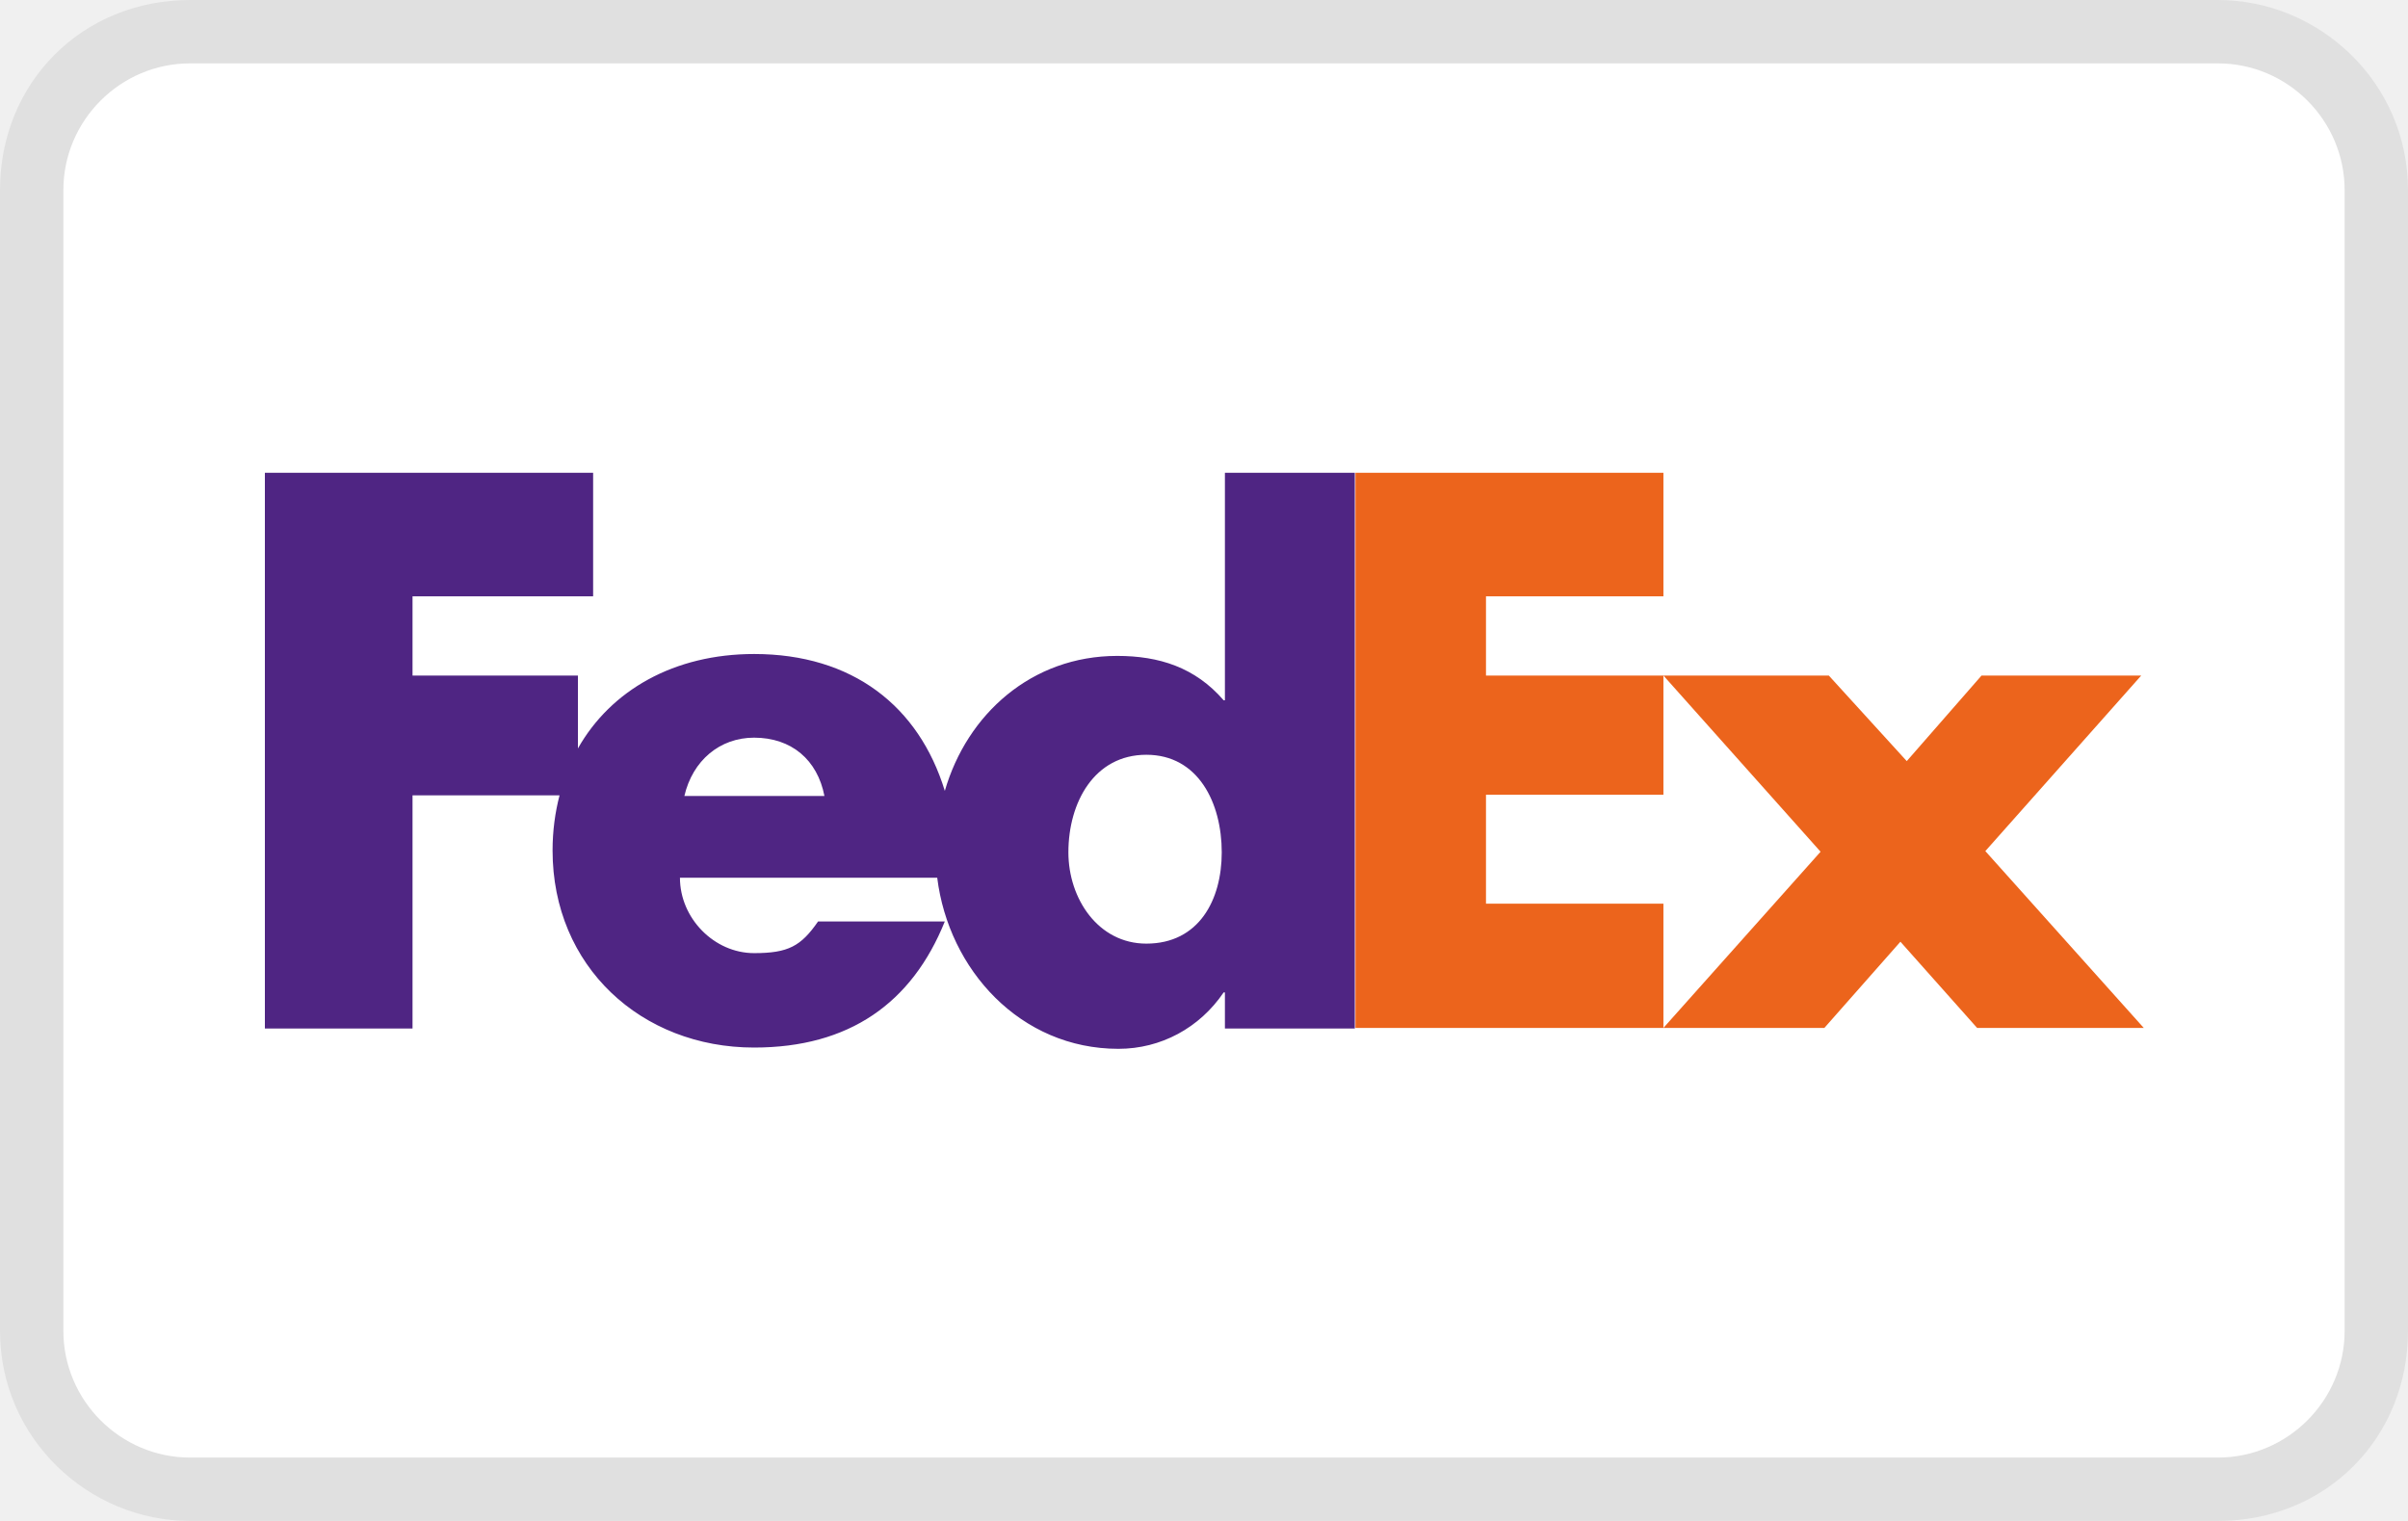
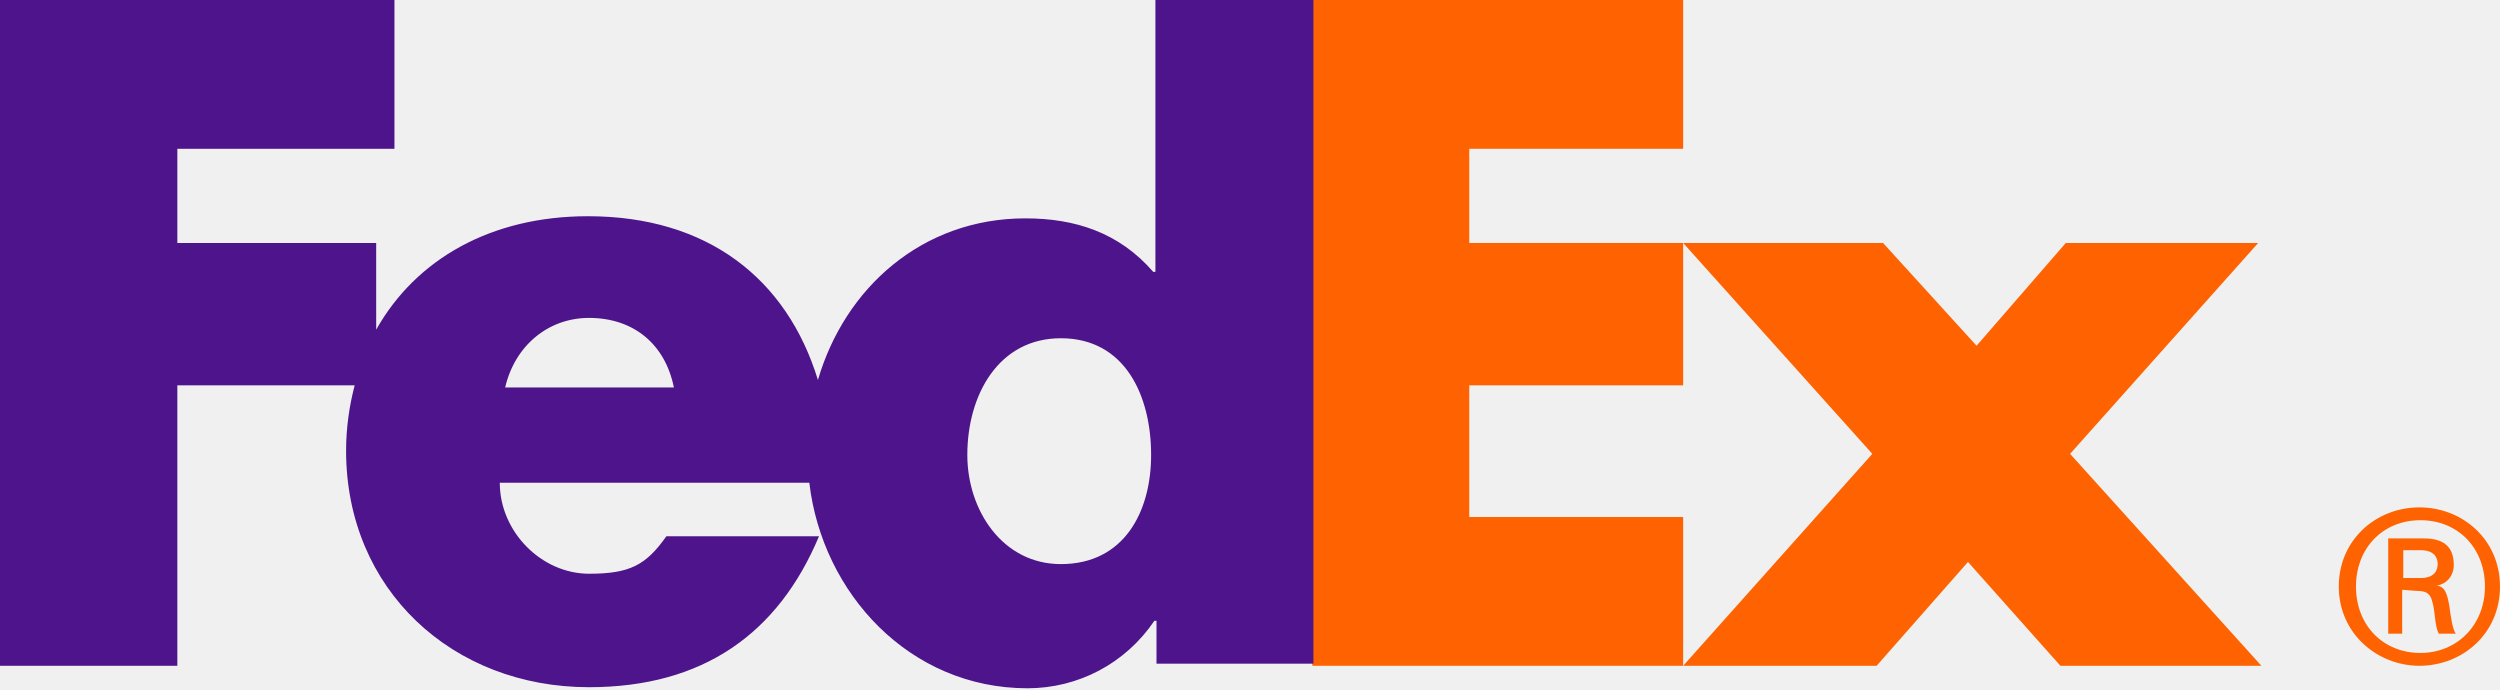
- <svg xmlns="http://www.w3.org/2000/svg" viewBox="0 0 38 24">
-   <path d="M35 0H3C1.3 0 0 1.3 0 3v18c0 1.7 1.4 3 3 3h32c1.7 0 3-1.3 3-3V3c0-1.7-1.4-3-3-3z" fill="#010101" opacity=".07" />
-   <path d="M35 1c1.1 0 2 .9 2 2v18c0 1.1-.9 2-2 2H3c-1.1 0-2-.9-2-2V3c0-1.1.9-2 2-2h32" fill="#fff" />
-   <path fill="#ec641c" d="M28.86 10.66l1.23 1.35 1.18-1.35h2.52l-2.46 2.77 2.5 2.79H31.2l-1.21-1.36-1.2 1.36h-2.54l2.48-2.78-2.48-2.78h2.61zM26.25 10.66v1.88h-2.8v1.72h2.8v1.96h-4.86V7.46h4.86v1.95h-2.8v1.25h2.8z" />
-   <path fill="#4f2583" d="M19.33 7.46v3.59h-.02c-.45-.52-1.02-.7-1.68-.7-1.35 0-2.37.92-2.72 2.13-.41-1.34-1.46-2.16-3.01-2.16-1.26 0-2.26.57-2.78 1.49v-1.15H6.51V9.41h2.85V7.46H4.18v8.77h2.33v-3.68h2.32c-.07.27-.11.56-.11.87 0 1.83 1.4 3.11 3.18 3.11 1.5 0 2.49-.7 3.01-1.99h-2c-.27.39-.47.5-1.01.5-.63 0-1.17-.55-1.17-1.19h4.06c.18 1.45 1.31 2.7 2.86 2.7.67 0 1.28-.33 1.66-.89h.02v.57h2.05V7.46h-2.05zm-8.53 5.1c.13-.56.56-.92 1.1-.92.59 0 1 .35 1.11.92H10.8zm7.29 2.33c-.76 0-1.23-.71-1.23-1.44 0-.79.41-1.54 1.23-1.54s1.19.76 1.19 1.54c0 .75-.36 1.44-1.19 1.44z" />
+ <svg xmlns="http://www.w3.org/2000/svg" width="100%" height="100%" viewBox="0 0 1088 300" version="1.1" xml:space="preserve" style="fill-rule:evenodd;clip-rule:evenodd;stroke-linejoin:round;stroke-miterlimit:2;">
+   <g transform="matrix(4.677558,0,0,4.658385,0,0)">
+     <path d="M217.6,54.8C217.6,50.4 221.1,47.4 225.1,47.4C229.1,47.4 232.6,50.4 232.6,54.8C232.6,59.2 229.1,62.2 225.1,62.2C221.2,62.2 217.6,59.2 217.6,54.8M225.2,54C226.5,54 226.8,53.3 226.8,52.7C226.8,52 226.4,51.4 225.2,51.4L223.6,51.4L223.6,54L225.2,54ZM223.5,55.1L223.5,59.2L222.2,59.2L222.2,50.3L225.5,50.3C227.4,50.3 228.3,51.1 228.3,52.8C228.3,53.8 227.6,54.6 226.7,54.7C227.5,54.8 227.7,55.5 227.9,56.7C228,57.5 228.2,58.9 228.5,59.2L226.9,59.2C226.5,58.4 226.6,57.2 226.3,56.2C226.1,55.4 225.7,55.2 224.8,55.2L223.5,55.1ZM231.2,54.8C231.2,51.2 228.7,48.6 225.2,48.6C221.7,48.6 219.2,51.2 219.2,54.8C219.2,58.4 221.7,61 225.2,61C228.6,61 231.2,58.4 231.2,54.8" style="fill:rgb(255,98,0);fill-rule:nonzero;" />
+     <path d="M191.7,62.2L183.1,52.5L174.6,62.2L156.6,62.2L174.2,42.4L156.6,22.7L175.2,22.7L183.9,32.3L192.2,22.7L210.1,22.7L192.6,42.4L210.4,62.2L191.7,62.2Z" style="fill:rgb(255,98,0);fill-rule:nonzero;" />
+     <path d="M122.1,62.2L122.1,0L156.6,0L156.6,13.9L136.7,13.9L136.7,22.7L156.6,22.7L156.6,36L136.7,36L136.7,48.3L156.6,48.3L156.6,62.2L122.1,62.2Z" style="fill:rgb(255,98,0);fill-rule:nonzero;" />
+     <path d="M98.7,52.7C93.3,52.7 90,47.7 90,42.5C90,36.9 92.9,31.6 98.7,31.6C104.7,31.6 107.1,37 107.1,42.5C107.1,47.8 104.6,52.7 98.7,52.7M47,36.2C47.9,32.3 51,29.7 54.8,29.7C59,29.7 61.9,32.2 62.7,36.2L47,36.2ZM107.5,0L107.5,25.4L107.3,25.4C104.1,21.7 100,20.4 95.4,20.4C85.8,20.4 78.6,26.9 76.1,35.5C73.2,26 65.8,20.2 54.7,20.2C45.7,20.2 38.7,24.2 35,30.8L35,22.7L16.5,22.7L16.5,13.9L36.7,13.9L36.7,0L0,0L0,62.2L16.5,62.2L16.5,36L33,36C32.5,37.9 32.2,40 32.2,42.1C32.2,55.1 42.1,64.2 54.8,64.2C65.4,64.2 72.4,59.2 76.2,50.1L62,50.1C60.1,52.8 58.6,53.6 54.8,53.6C50.4,53.6 46.5,49.7 46.5,45.1L75.3,45.1C76.5,55.4 84.6,64.3 95.6,64.3C100.3,64.3 104.7,62 107.4,58L107.6,58L107.6,62L122.2,62L122.2,0L107.5,0Z" style="fill:rgb(77,20,140);fill-rule:nonzero;" />
+   </g>
</svg>
